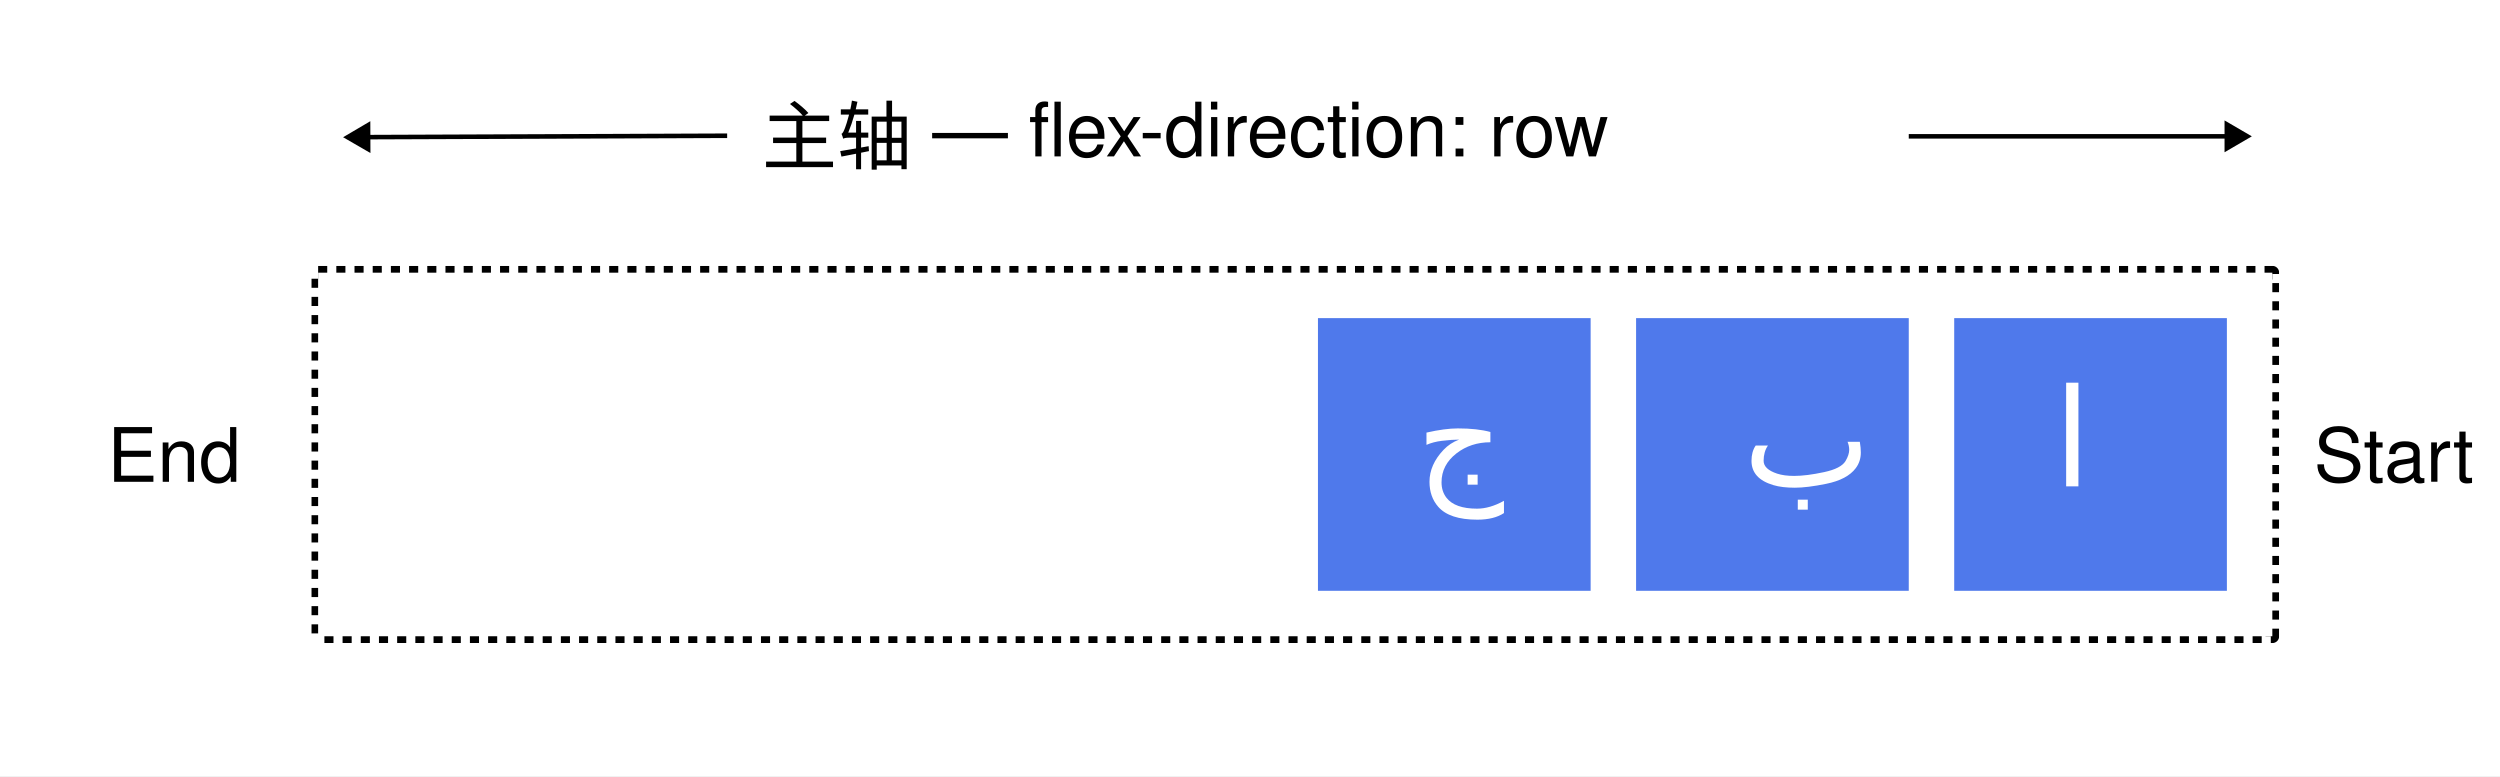
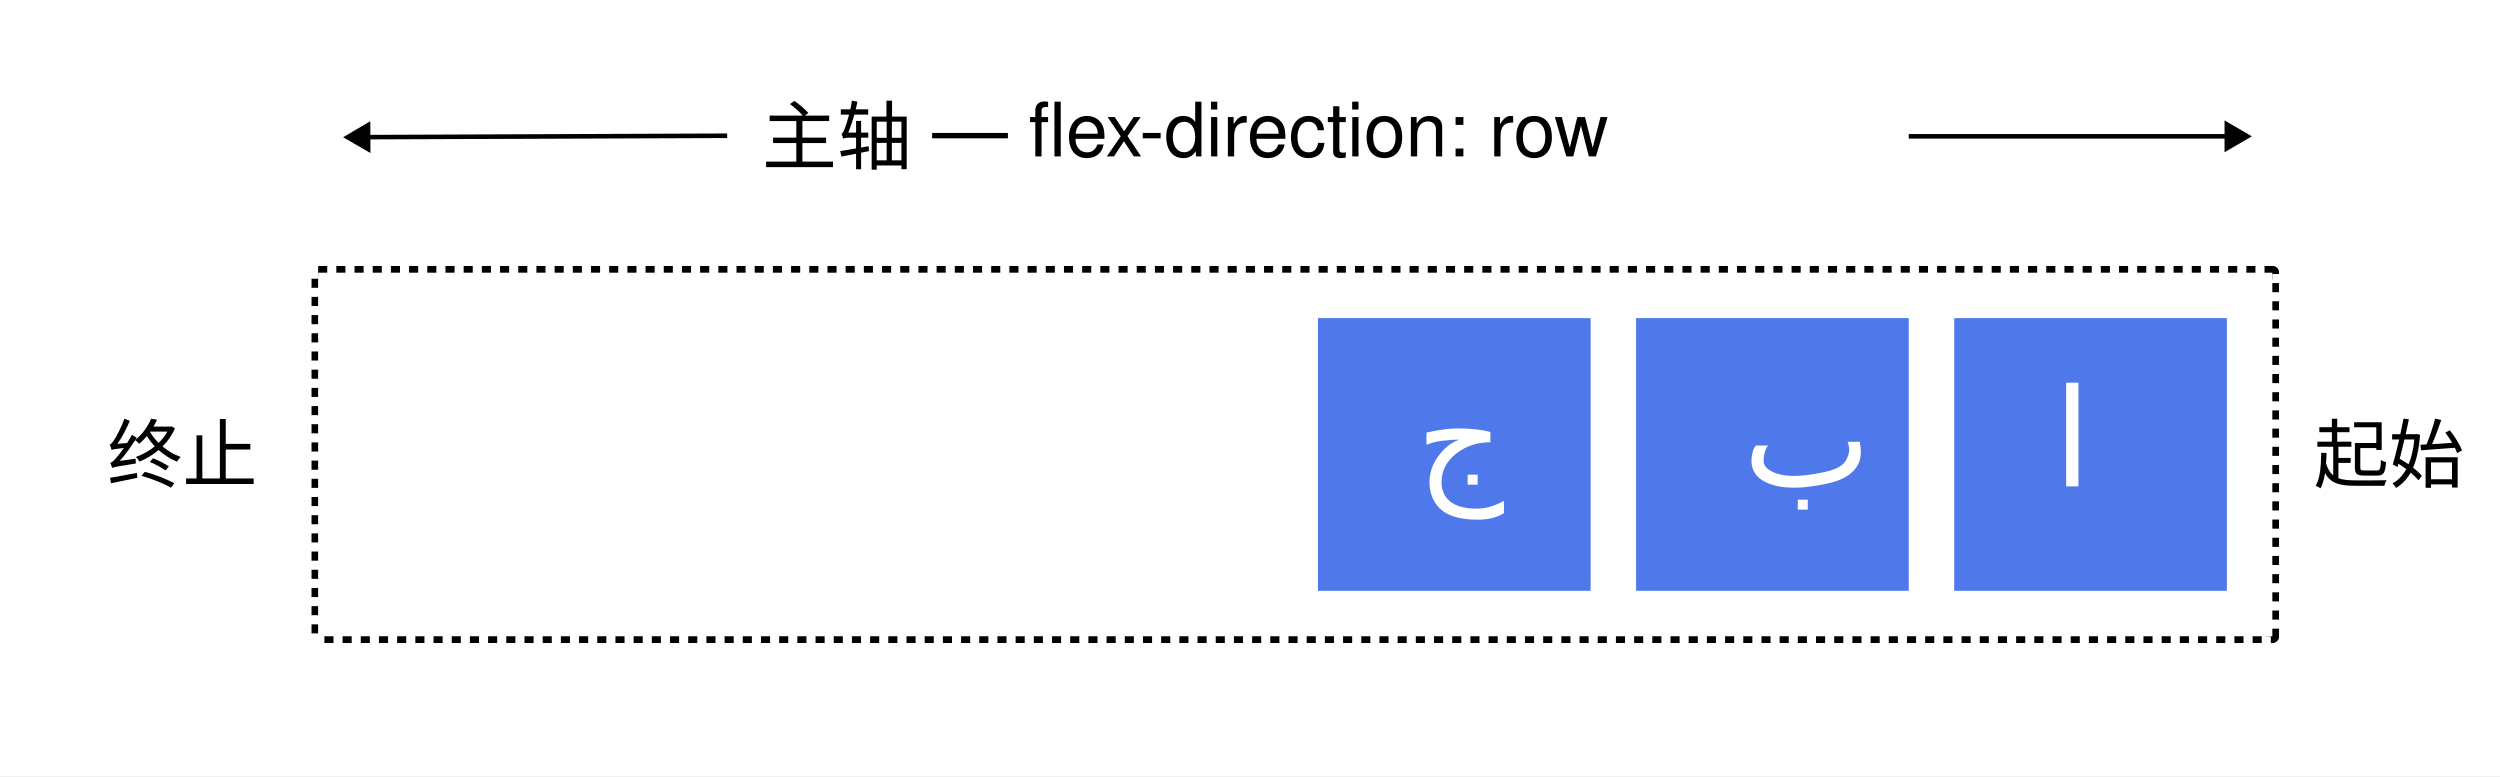
<svg xmlns="http://www.w3.org/2000/svg" xmlns:xlink="http://www.w3.org/1999/xlink" xml:space="preserve" width="1465.767" height="455.011" stroke-miterlimit="10" style="fill-rule:nonzero;clip-rule:evenodd;stroke-linecap:round;stroke-linejoin:round" viewBox="0 0 1099.46 341.301">
  <defs>
    <path id="a" d="M139.907 119.921h859.43v159.894h-859.43z" />
  </defs>
  <path fill="#fff" d="M0 0h1099.46v341.301H0z" />
  <path fill="#4f79eb" d="M859.43 139.907h119.921v119.921H859.43zM579.616 139.907h119.92v119.921h-119.92z" />
  <text fill="#fff" font-family="Helvetica" font-size="60" transform="translate(622.746 159.89)">
    <tspan x="0" y="54" font-family="GeezaPro" textLength="35.045">ج</tspan>
  </text>
  <text fill="#fff" font-family="Helvetica" font-size="60" transform="translate(903.008 159.894)">
    <tspan x="0" y="54" font-family="GeezaPro" textLength="17.55">ا</tspan>
  </text>
  <path fill="#4f79eb" d="M719.523 139.907h119.921v119.921H719.523z" />
  <text fill="#fff" font-family="Helvetica" font-size="60" transform="translate(766.47 159.894)">
    <tspan x="0" y="54" font-family="GeezaPro" textLength="38.382">ب</tspan>
  </text>
  <mask id="b" width="865.43" height="165.894" x="136.907" y="116.921" maskUnits="userSpaceOnUse">
    <path fill="#fff" d="M136.907 116.921h865.43v165.894h-865.43z" />
    <use xlink:href="#a" fill-rule="evenodd" />
  </mask>
  <use xlink:href="#a" fill="none" stroke="#000" stroke-dasharray="4" stroke-linecap="butt" stroke-width="6" mask="url(#b)" />
  <path fill="none" stroke="#000" stroke-linecap="butt" stroke-width="2" d="M981.319 59.96H839.444" />
  <path d="m978.319 66.96 12-7-12-7z" />
  <text font-family="Helvetica" font-size="33" transform="translate(279.814 39.974)">
    <tspan x="55.249" y="32" textLength="452.977">主轴 — flex-direction: row</tspan>
  </text>
  <path fill="none" stroke="#000" stroke-linecap="butt" stroke-width="2" d="m159.885 60.316 159.902-.626" />
  <path d="m162.858 53.304-11.973 7.047 12.027 6.953z" />
  <text font-family="Helvetica" font-size="33" transform="translate(47.23 179.881)">
-     <tspan x="0" y="32" textLength="58.717">End</tspan>
+     <tspan x="0" y="32" textLength="69.69">终止</tspan>
  </text>
  <text font-family="Helvetica" font-size="33" transform="translate(1017.57 179.854)">
-     <tspan x="0" y="32" textLength="69.69">Start</tspan>
+     <tspan x="0" y="32" textLength="69.69">起始</tspan>
  </text>
</svg>
